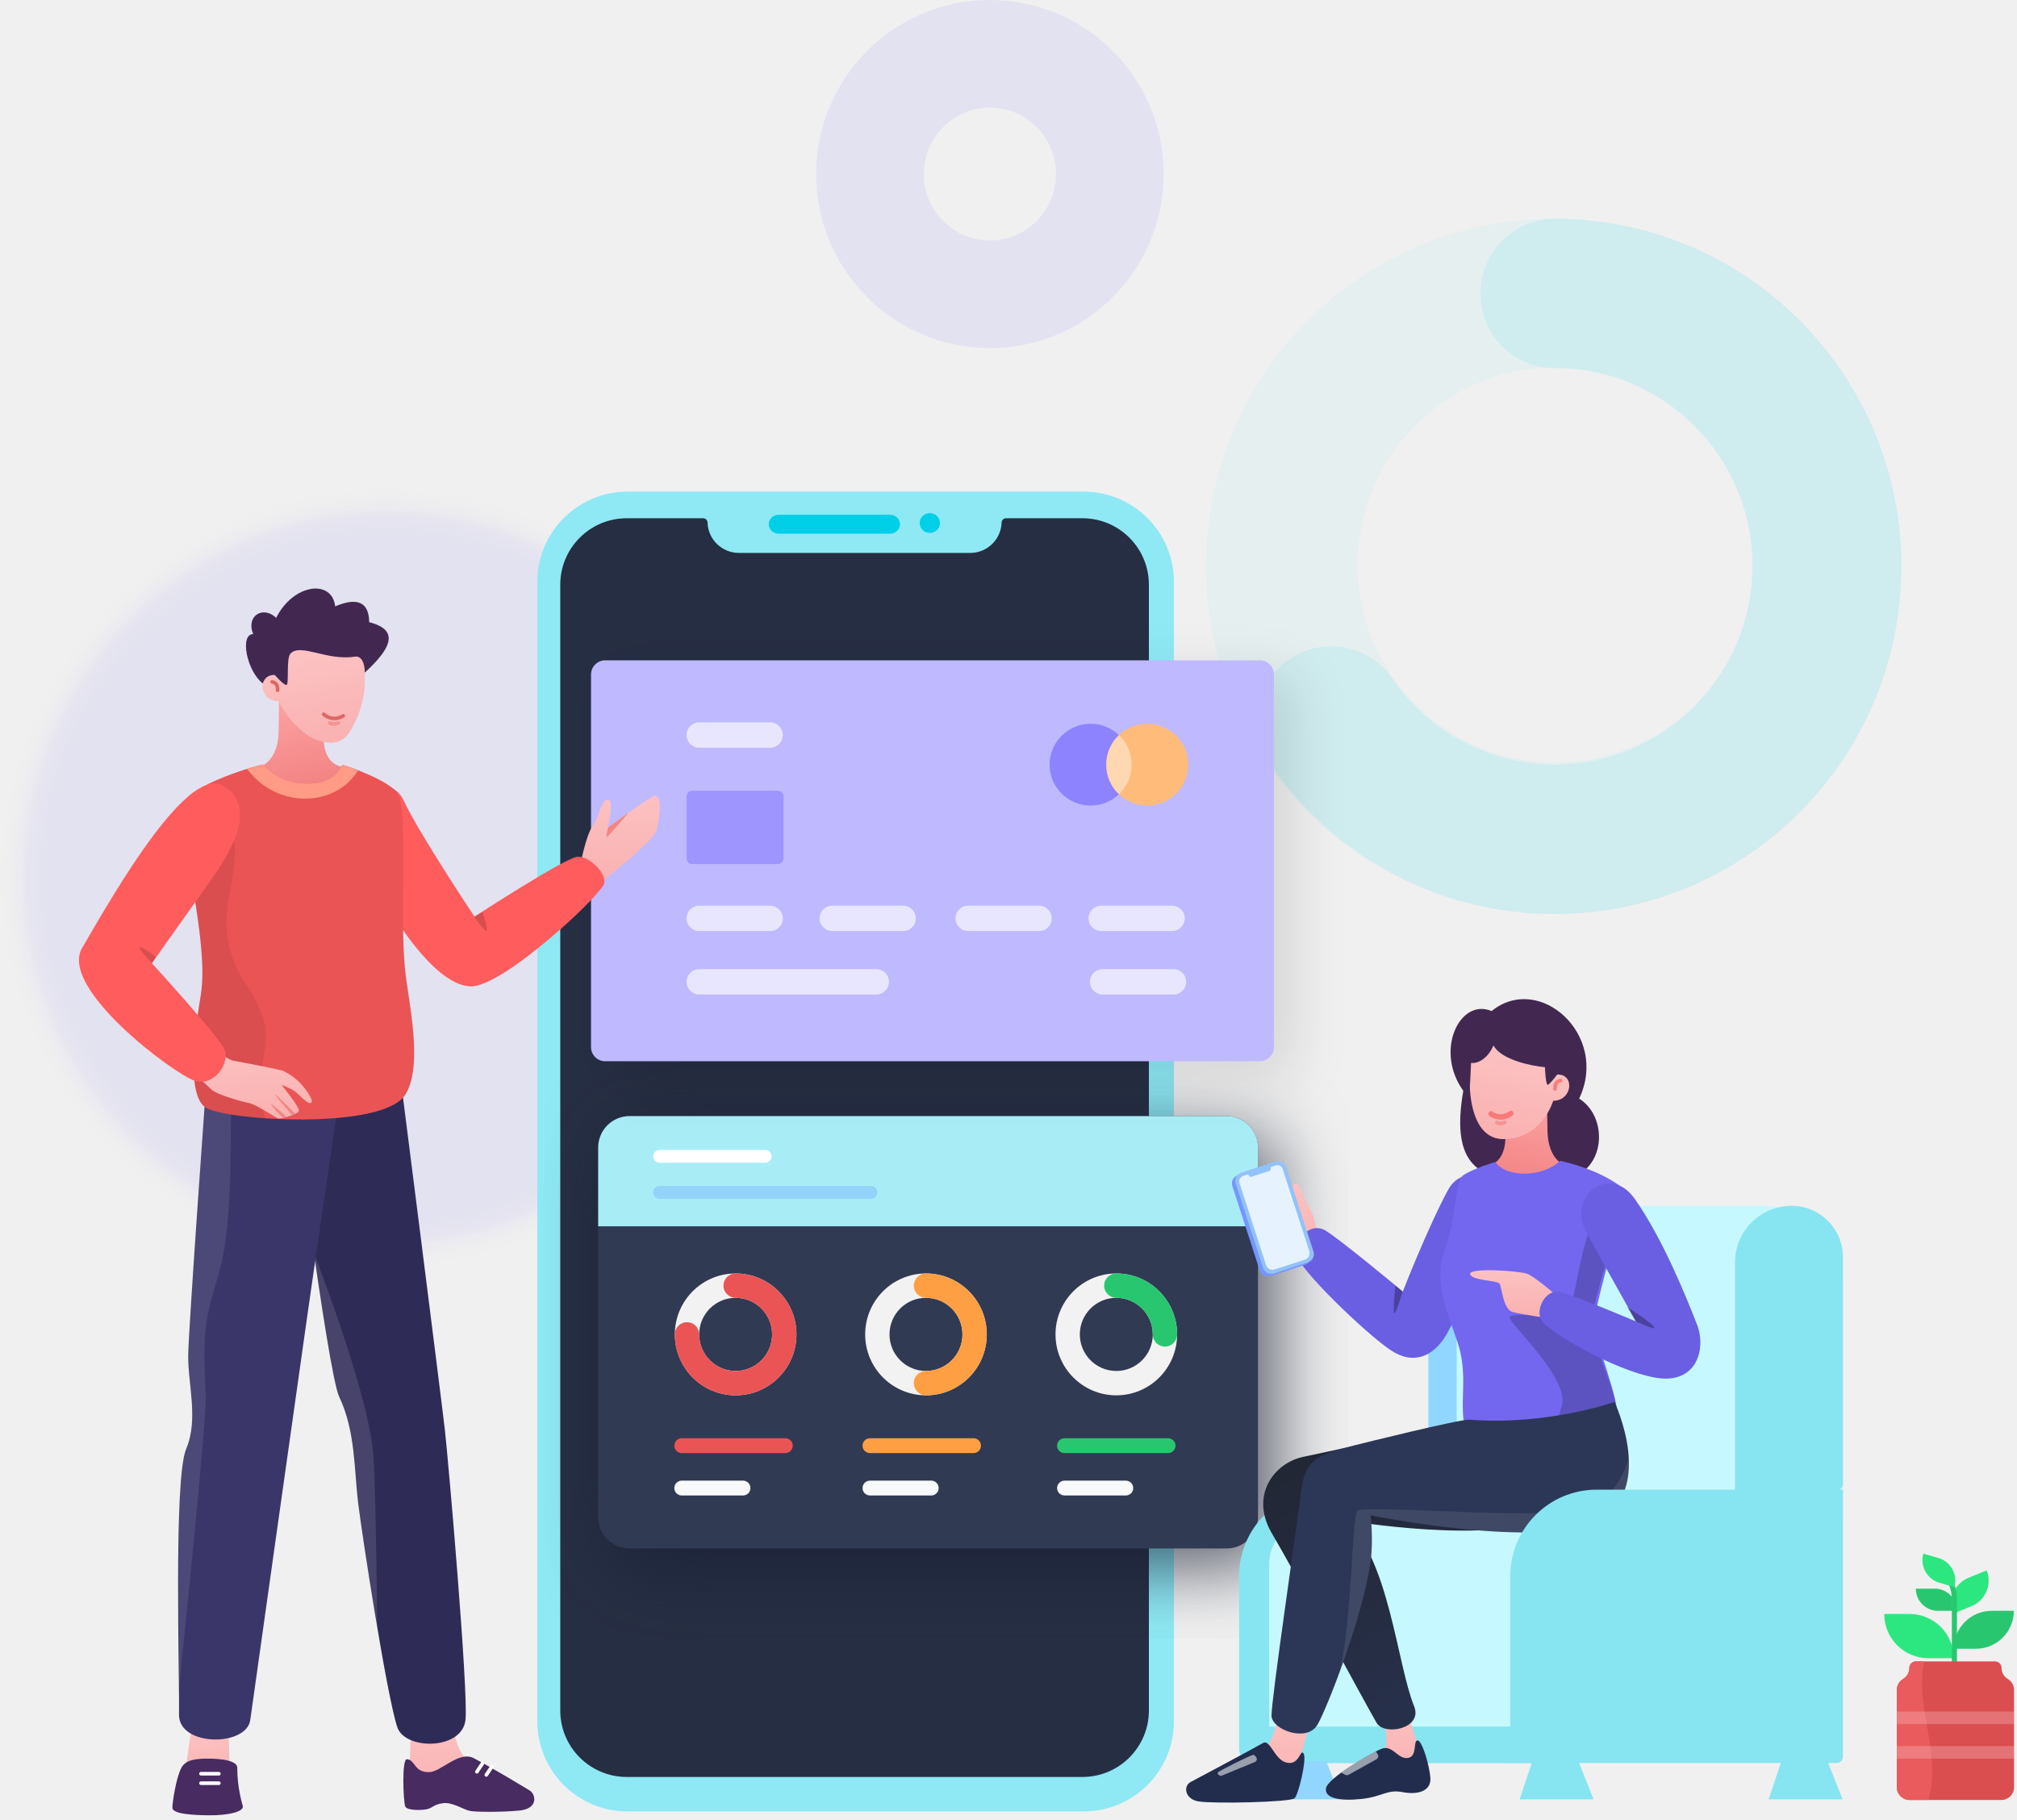
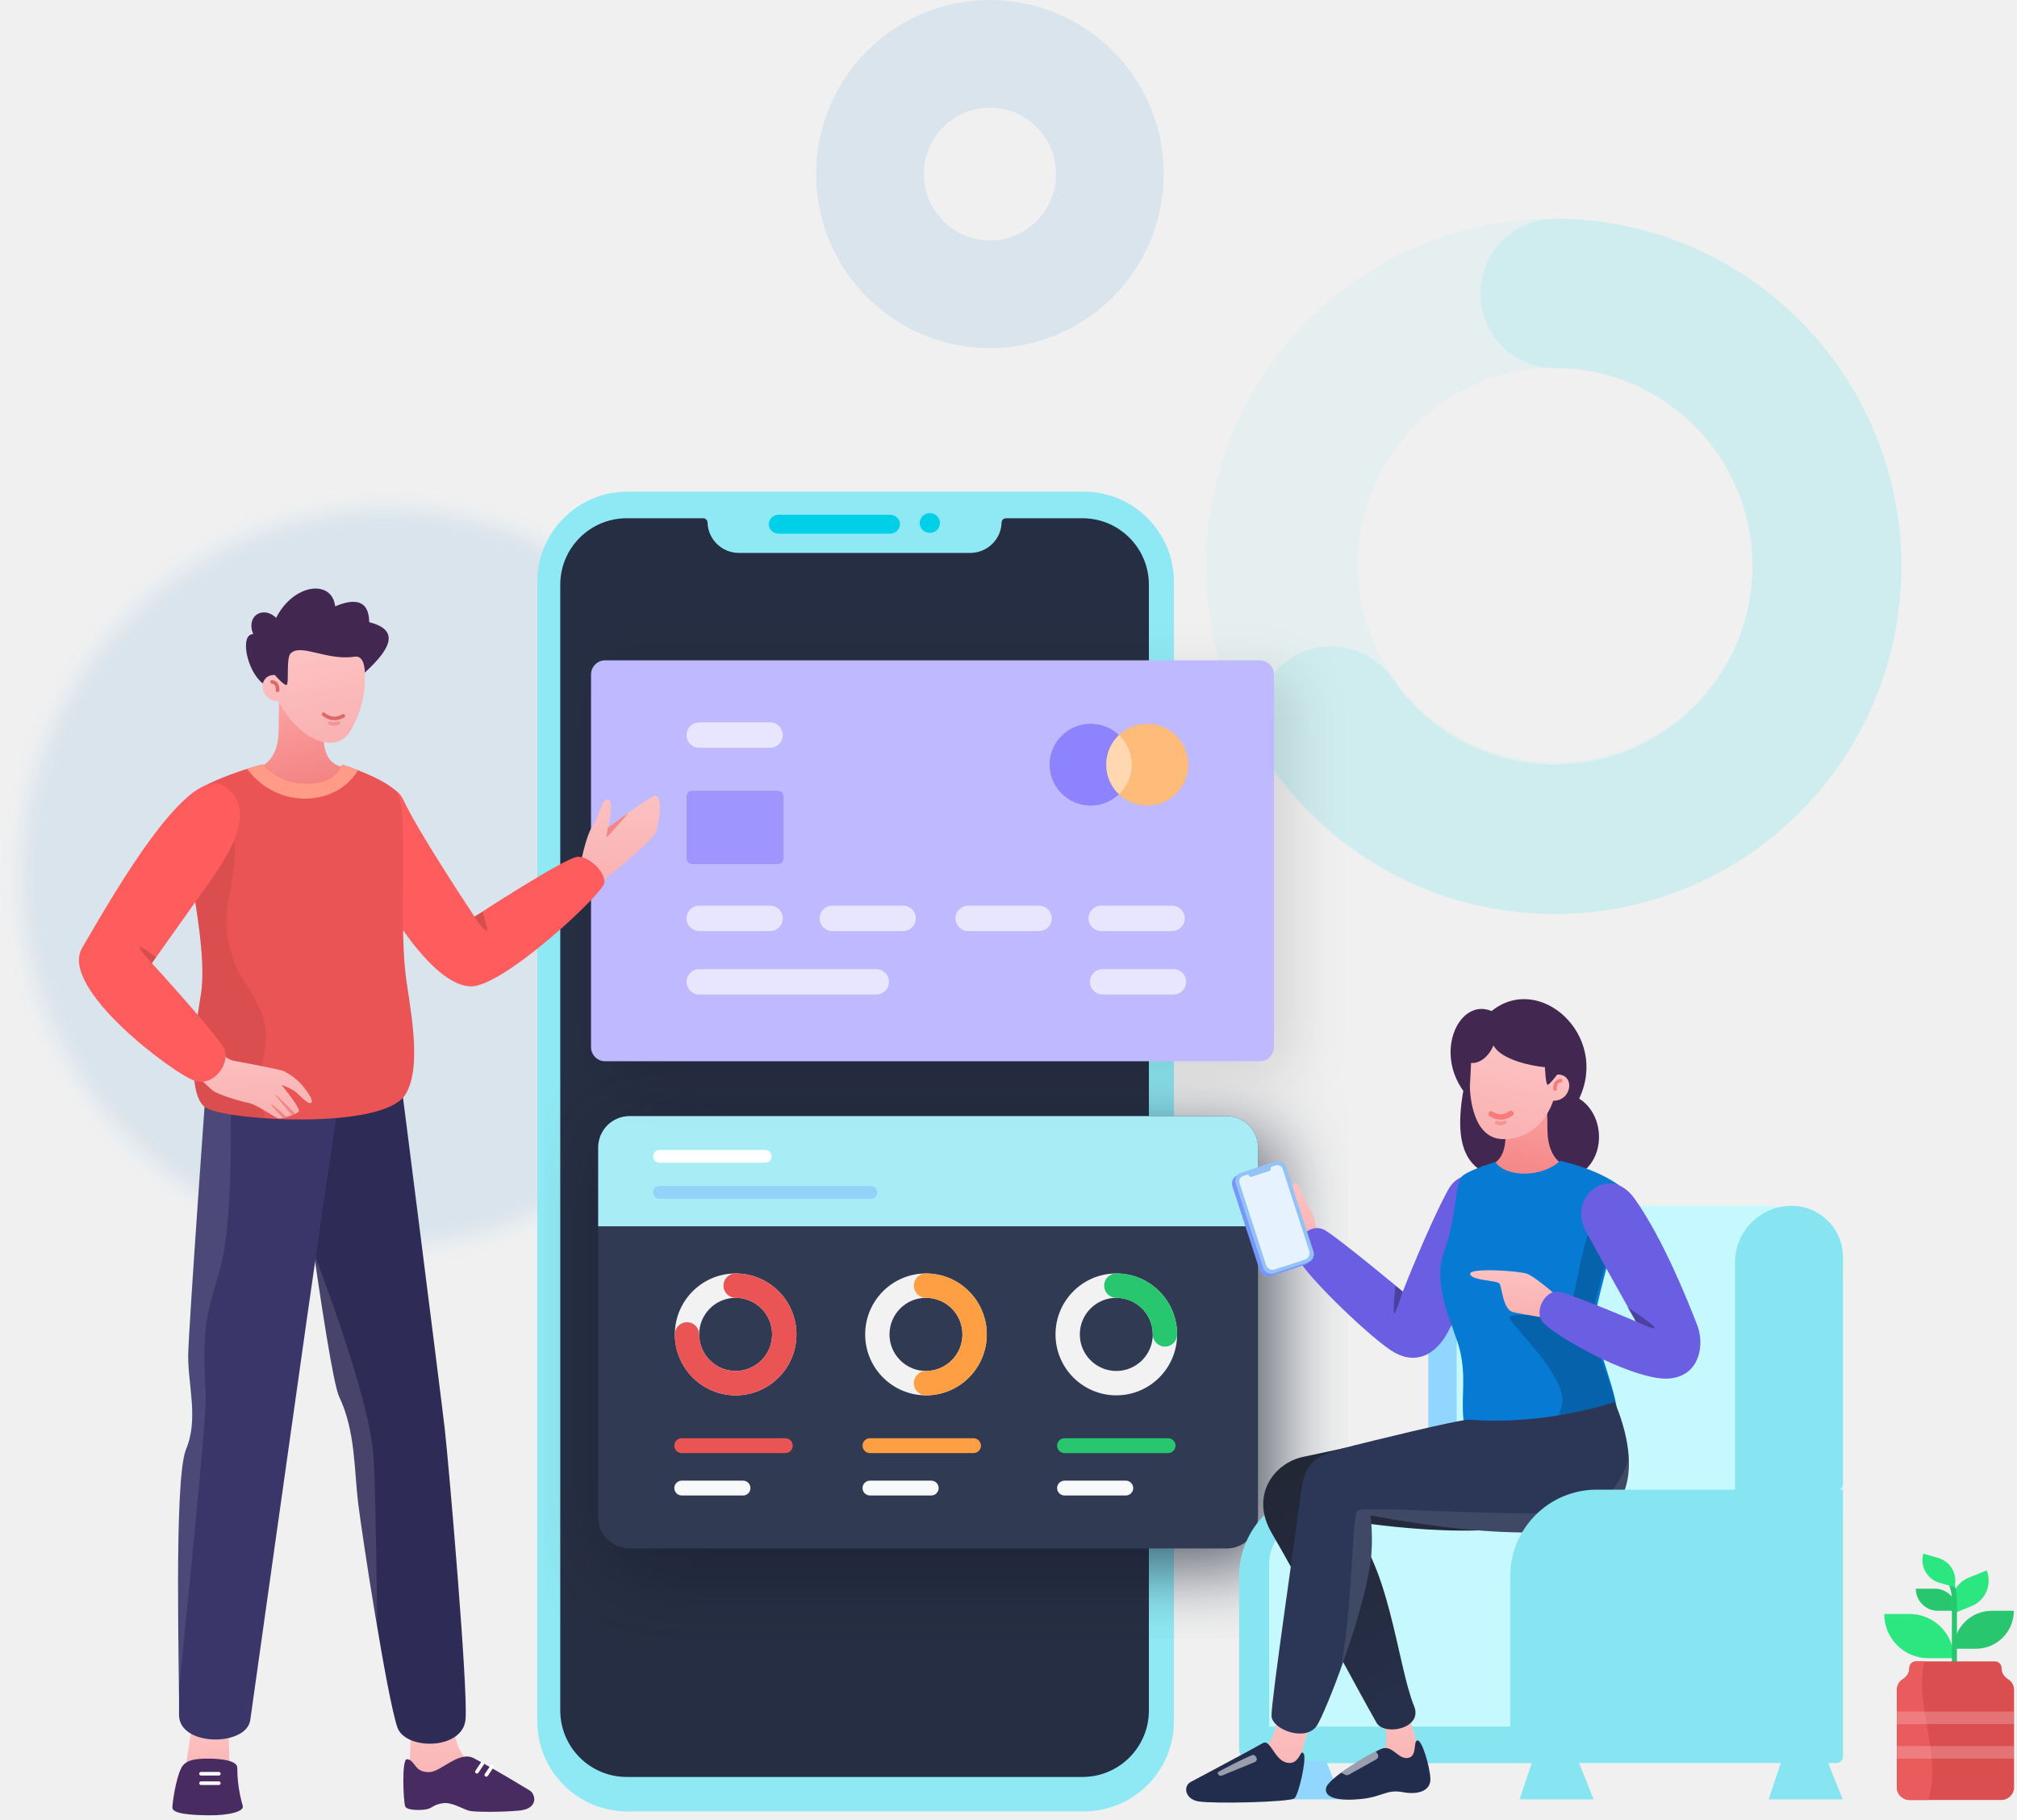
<svg xmlns="http://www.w3.org/2000/svg" width="562" height="507" viewBox="0 0 562 507" fill="none">
  <g id="Illustration">
    <g id="Shape">
      <g id="Oval" opacity="0.1" filter="url(#filter0_f)">
-         <ellipse cx="107.745" cy="244.5" rx="101.745" ry="102.5" fill="#7367F0" />
+         <ellipse cx="107.745" cy="244.5" rx="101.745" ry="102.5" fill="#077AD3" />
      </g>
      <path id="Oval_2" opacity="0.05" fill-rule="evenodd" clip-rule="evenodd" d="M336.032 157.826C336.032 104.326 379.404 60.956 432.906 60.956C486.408 60.956 529.78 104.326 529.78 157.826C529.78 211.326 486.408 254.696 432.906 254.696C379.404 254.696 336.032 211.326 336.032 157.826ZM488.389 157.386C488.389 126.988 463.745 102.346 433.347 102.346C402.948 102.346 378.304 126.988 378.304 157.386C378.304 187.784 402.948 212.426 433.347 212.426C463.745 212.426 488.389 187.784 488.389 157.386Z" fill="#00CFE8" />
-       <ellipse id="Oval_3" opacity="0.1" cx="275.822" cy="48.5" rx="33.416" ry="33.5" stroke="#7367F0" stroke-width="30" />
+       <ellipse id="Oval_3" opacity="0.1" cx="275.822" cy="48.5" rx="33.416" ry="33.5" stroke="#077AD3" stroke-width="30" />
      <path id="Path" opacity="0.1" d="M433.272 60.956C486.572 60.956 529.78 104.326 529.78 157.826C529.78 211.326 486.572 254.696 433.272 254.696C401.162 254.696 371.688 238.816 353.798 212.796C347.287 203.326 349.657 190.352 359.091 183.817C368.431 177.348 381.193 179.615 387.764 188.849L387.961 189.131C398.182 203.997 414.951 213.032 433.272 213.032C463.647 213.032 488.271 188.315 488.271 157.826C488.271 127.642 464.137 103.116 434.181 102.628L433.272 102.621C421.809 102.621 412.517 93.294 412.517 81.789C412.517 70.283 421.809 60.956 433.272 60.956Z" fill="#00CFE8" />
    </g>
    <g id="Mobile Banking App">
      <g id="Phone3">
        <path id="Rectangle" fill-rule="evenodd" clip-rule="evenodd" d="M149.71 162.137C149.71 148.254 160.964 137 174.847 137H301.957C315.84 137 327.094 148.254 327.094 162.137V479.625C327.094 493.508 315.84 504.762 301.957 504.762H174.847C160.964 504.762 149.71 493.508 149.71 479.625V162.137Z" fill="#8EE9F4" />
        <g id="Group 48">
          <path id="Rectangle_2" fill-rule="evenodd" clip-rule="evenodd" d="M156.107 162.933C156.107 152.703 164.4 144.411 174.629 144.411H195.926C196.585 144.411 197.124 144.935 197.144 145.594V145.594C197.28 150.315 201.147 154.072 205.87 154.072H270.352C275.075 154.072 278.942 150.315 279.079 145.594V145.594C279.098 144.935 279.637 144.411 280.297 144.411H301.593C311.822 144.411 320.115 152.703 320.115 162.933V476.634C320.115 486.863 311.822 495.156 301.593 495.156H174.629C164.4 495.156 156.107 486.863 156.107 476.634V162.933Z" fill="#262E43" />
          <mask id="mask0" mask-type="alpha" maskUnits="userSpaceOnUse" x="156" y="144" width="165" height="352">
            <path id="Rectangle_3" fill-rule="evenodd" clip-rule="evenodd" d="M156.107 162.933C156.107 152.703 164.4 144.411 174.629 144.411H195.926C196.585 144.411 197.124 144.935 197.144 145.594V145.594C197.28 150.315 201.147 154.072 205.87 154.072H270.352C275.075 154.072 278.942 150.315 279.079 145.594V145.594C279.098 144.935 279.637 144.411 280.297 144.411H301.593C311.822 144.411 320.115 152.703 320.115 162.933V476.634C320.115 486.863 311.822 495.156 301.593 495.156H174.629C164.4 495.156 156.107 486.863 156.107 476.634V162.933Z" fill="white" />
          </mask>
          <g mask="url(#mask0)">
            <ellipse id="Oval_4" cx="218.287" cy="357.888" rx="14.067" ry="14.053" fill="#E97EFF" fill-opacity="0.549" />
            <path id="Rectangle_4" fill-rule="evenodd" clip-rule="evenodd" d="M176.086 209.239C176.086 206.692 178.15 204.628 180.697 204.628H296.76C299.307 204.628 301.371 206.692 301.371 209.239V209.239C301.371 211.785 299.307 213.85 296.76 213.85H180.697C178.15 213.85 176.086 211.785 176.086 209.239V209.239Z" fill="#E97EFF" fill-opacity="0.549" />
          </g>
        </g>
        <path id="Path_2" d="M248.017 143.438C249.534 143.438 250.764 144.618 250.764 146.073C250.764 147.496 249.588 148.656 248.118 148.706L248.017 148.708H216.95C215.432 148.708 214.202 147.529 214.202 146.073C214.202 144.65 215.378 143.491 216.849 143.44L216.95 143.438H248.017Z" fill="#00CFE8" />
        <path id="Path_3" d="M259.151 142.999C260.669 142.999 261.899 144.228 261.899 145.744C261.899 147.226 260.723 148.434 259.252 148.487L259.151 148.489H259.007C257.49 148.489 256.26 147.26 256.26 145.744C256.26 144.262 257.436 143.054 258.907 143.001L259.007 142.999H259.151Z" fill="#00CFE8" />
      </g>
      <g id="BoardPieChart">
        <g id="Rectangle_5" filter="url(#filter1_d)">
          <path fill-rule="evenodd" clip-rule="evenodd" d="M166.672 319.757C166.672 314.921 170.592 311 175.429 311H341.763C346.6 311 350.52 314.921 350.52 319.757V422.729C350.52 427.565 346.6 431.486 341.763 431.486H175.429C170.592 431.486 166.672 427.565 166.672 422.729V319.757Z" fill="#313A53" />
        </g>
        <mask id="mask1" mask-type="alpha" maskUnits="userSpaceOnUse" x="166" y="311" width="185" height="121">
          <path id="Rectangle_6" fill-rule="evenodd" clip-rule="evenodd" d="M166.672 319.757C166.672 314.921 170.592 311 175.429 311H341.763C346.6 311 350.52 314.921 350.52 319.757V422.729C350.52 427.565 346.6 431.486 341.763 431.486H175.429C170.592 431.486 166.672 427.565 166.672 422.729V319.757Z" fill="white" />
        </mask>
        <g mask="url(#mask1)">
          <path id="Rectangle_7" fill-rule="evenodd" clip-rule="evenodd" d="M162.547 306.275H355.234V341.712H162.547L162.547 306.275Z" fill="#A8EDF6" />
          <path id="Rectangle_8" opacity="0.366" fill-rule="evenodd" clip-rule="evenodd" d="M181.992 332.262C181.992 331.284 182.785 330.49 183.764 330.49H242.682C243.66 330.49 244.453 331.284 244.453 332.262V332.262C244.453 333.241 243.66 334.034 242.682 334.034H183.764C182.785 334.034 181.992 333.241 181.992 332.262V332.262Z" fill="#6FA3FF" />
          <rect id="Rectangle_9" x="181.992" y="320.45" width="32.998" height="3.544" rx="1.772" fill="white" />
          <rect id="Rectangle_10" x="187.885" y="400.774" width="32.998" height="4.134" rx="2.067" fill="#EA5455" />
          <path id="Rectangle_11" fill-rule="evenodd" clip-rule="evenodd" d="M187.885 414.653C187.885 413.512 188.81 412.586 189.952 412.586H207.031C208.173 412.586 209.098 413.512 209.098 414.653V414.653C209.098 415.795 208.173 416.72 207.031 416.72H189.952C188.81 416.72 187.885 415.795 187.885 414.653V414.653Z" fill="#F8F9FA" />
          <rect id="Rectangle_12" x="240.329" y="400.774" width="32.998" height="4.134" rx="2.067" fill="#FF9F43" />
          <path id="Rectangle_13" fill-rule="evenodd" clip-rule="evenodd" d="M240.329 414.653C240.329 413.512 241.255 412.586 242.396 412.586H259.475C260.617 412.586 261.542 413.512 261.542 414.653V414.653C261.542 415.795 260.617 416.72 259.475 416.72H242.396C241.255 416.72 240.329 415.795 240.329 414.653V414.653Z" fill="#F8F9FA" />
          <rect id="Rectangle_14" x="294.541" y="400.774" width="32.998" height="4.134" rx="2.067" fill="#28C76F" />
          <path id="Rectangle_15" fill-rule="evenodd" clip-rule="evenodd" d="M294.541 414.653C294.541 413.512 295.467 412.586 296.608 412.586H313.687C314.829 412.586 315.754 413.512 315.754 414.653V414.653C315.754 415.795 314.829 416.72 313.687 416.72H296.608C295.467 416.72 294.541 415.795 294.541 414.653V414.653Z" fill="#F8F9FA" />
          <g id="Group 3">
            <path id="Oval_5" fill-rule="evenodd" clip-rule="evenodd" d="M311.04 388.814C320.396 388.814 327.981 381.211 327.981 371.834C327.981 362.456 320.396 354.853 311.04 354.853C301.683 354.853 294.099 362.456 294.099 371.834C294.099 381.211 301.683 388.814 311.04 388.814ZM311.04 382.022C305.426 382.022 300.875 377.46 300.875 371.834C300.875 366.207 305.426 361.645 311.04 361.645C316.654 361.645 321.204 366.207 321.204 371.834C321.204 377.46 316.654 382.022 311.04 382.022Z" fill="#F2F2F2" />
            <path id="Path_4" fill-rule="evenodd" clip-rule="evenodd" d="M327.981 371.834C327.981 362.456 320.396 354.853 311.04 354.853C309.168 354.853 307.651 356.374 307.651 358.249C307.651 360.125 309.168 361.645 311.04 361.645C316.59 361.645 321.101 366.104 321.203 371.642L321.204 371.834C321.204 373.709 322.721 375.23 324.593 375.23C326.464 375.23 327.981 373.709 327.981 371.834Z" fill="#28C76F" />
          </g>
          <g id="Group 4">
            <path id="Oval_6" fill-rule="evenodd" clip-rule="evenodd" d="M258.007 388.814C267.363 388.814 274.948 381.211 274.948 371.834C274.948 362.456 267.363 354.853 258.007 354.853C248.65 354.853 241.065 362.456 241.065 371.834C241.065 381.211 248.65 388.814 258.007 388.814ZM258.007 382.022C252.393 382.022 247.842 377.46 247.842 371.834C247.842 366.207 252.393 361.645 258.007 361.645C263.62 361.645 268.171 366.207 268.171 371.834C268.171 377.46 263.62 382.022 258.007 382.022Z" fill="#F2F2F2" />
            <path id="Path_5" d="M258.006 388.814C267.363 388.814 274.948 381.211 274.948 371.834C274.948 362.456 267.363 354.853 258.006 354.853C256.135 354.853 254.618 356.374 254.618 358.249C254.618 360.125 256.135 361.645 258.006 361.645C263.62 361.645 268.171 366.207 268.171 371.834C268.171 377.396 263.723 381.918 258.197 382.02L258.006 382.022C256.135 382.022 254.618 383.542 254.618 385.418C254.618 387.293 256.135 388.814 258.006 388.814Z" fill="#FF9F43" />
          </g>
          <g id="Group 6">
            <path id="Oval_7" fill-rule="evenodd" clip-rule="evenodd" d="M204.973 388.814C214.33 388.814 221.915 381.211 221.915 371.834C221.915 362.456 214.33 354.853 204.973 354.853C195.617 354.853 188.032 362.456 188.032 371.834C188.032 381.211 195.617 388.814 204.973 388.814ZM204.973 382.022C199.36 382.022 194.809 377.46 194.809 371.834C194.809 366.207 199.36 361.645 204.973 361.645C210.587 361.645 215.138 366.207 215.138 371.834C215.138 377.46 210.587 382.022 204.973 382.022Z" fill="#F2F2F2" />
            <path id="Path_6" fill-rule="evenodd" clip-rule="evenodd" d="M188.032 371.834C188.032 381.211 195.617 388.814 204.973 388.814C214.33 388.814 221.915 381.211 221.915 371.834C221.915 362.456 214.33 354.853 204.973 354.853C203.102 354.853 201.585 356.374 201.585 358.249C201.585 360.125 203.102 361.645 204.973 361.645C210.587 361.645 215.138 366.207 215.138 371.834C215.138 377.46 210.587 382.022 204.973 382.022C199.36 382.022 194.809 377.46 194.809 371.834C194.809 369.958 193.292 368.437 191.42 368.437C189.549 368.437 188.032 369.958 188.032 371.834Z" fill="#EA5455" />
          </g>
        </g>
      </g>
      <g id="VisaCard2">
        <g id="Rectangle_16" filter="url(#filter2_d)">
          <path fill-rule="evenodd" clip-rule="evenodd" d="M168.62 184H351.014C353.192 184 354.958 185.771 354.958 187.955V291.769C354.958 293.953 353.192 295.723 351.014 295.723H168.62C166.442 295.723 164.677 293.953 164.677 291.769V187.955C164.677 185.771 166.442 184 168.62 184Z" fill="#BFB9FF" />
        </g>
        <g id="Group 46">
          <g id="Group 45">
            <g id="Group 43">
              <ellipse id="Oval_8" cx="303.887" cy="213.077" rx="11.437" ry="11.395" fill="#8E83FF" />
              <ellipse id="Oval Copy 10" cx="319.661" cy="213.077" rx="11.437" ry="11.395" fill="#FFBB7A" />
              <path id="Path_7" fill-rule="evenodd" clip-rule="evenodd" d="M311.67 204.925L311.775 204.827C313.961 206.902 315.323 209.831 315.323 213.077C315.323 216.323 313.961 219.252 311.775 221.327C309.587 219.253 308.225 216.323 308.225 213.077C308.225 209.882 309.544 206.994 311.67 204.925L311.775 204.827L311.67 204.925Z" fill="white" fill-opacity="0.416" />
            </g>
            <path id="Rectangle_17" fill-rule="evenodd" clip-rule="evenodd" d="M192.873 220.346H216.732C217.604 220.346 218.31 221.05 218.31 221.918V239.207C218.31 240.075 217.604 240.779 216.732 240.779H192.873C192.002 240.779 191.296 240.075 191.296 239.207V221.918C191.296 221.05 192.002 220.346 192.873 220.346Z" fill="#9F95FF" />
          </g>
          <g id="Group 44">
            <path id="Rectangle_18" fill-rule="evenodd" clip-rule="evenodd" d="M194.845 252.37H214.563C216.524 252.37 218.113 253.953 218.113 255.906C218.113 257.859 216.524 259.443 214.563 259.443H194.845C192.885 259.443 191.296 257.859 191.296 255.906C191.296 253.953 192.885 252.37 194.845 252.37Z" fill="white" fill-opacity="0.647" />
            <path id="Rectangle_19" fill-rule="evenodd" clip-rule="evenodd" d="M194.845 270.052H244.141C246.101 270.052 247.69 271.635 247.69 273.588C247.69 275.541 246.101 277.125 244.141 277.125H194.845C192.885 277.125 191.296 275.541 191.296 273.588C191.296 271.635 192.885 270.052 194.845 270.052Z" fill="white" fill-opacity="0.647" />
            <path id="Rectangle_20" fill-rule="evenodd" clip-rule="evenodd" d="M307.239 270.052H326.957C328.917 270.052 330.506 271.635 330.506 273.588C330.506 275.541 328.917 277.125 326.957 277.125H307.239C305.279 277.125 303.689 275.541 303.689 273.588C303.689 271.635 305.279 270.052 307.239 270.052Z" fill="white" fill-opacity="0.647" />
            <path id="Rectangle_21" fill-rule="evenodd" clip-rule="evenodd" d="M194.845 201.289H214.563C216.524 201.289 218.113 202.872 218.113 204.825C218.113 206.778 216.524 208.362 214.563 208.362H194.845C192.885 208.362 191.296 206.778 191.296 204.825C191.296 202.872 192.885 201.289 194.845 201.289Z" fill="white" fill-opacity="0.647" />
            <path id="Rectangle Copy 38" fill-rule="evenodd" clip-rule="evenodd" d="M231.915 252.37H251.634C253.594 252.37 255.183 253.953 255.183 255.906C255.183 257.859 253.594 259.443 251.634 259.443H231.915C229.955 259.443 228.366 257.859 228.366 255.906C228.366 253.953 229.955 252.37 231.915 252.37Z" fill="white" fill-opacity="0.647" />
            <path id="Rectangle Copy 39" fill-rule="evenodd" clip-rule="evenodd" d="M269.775 252.37H289.493C291.453 252.37 293.042 253.953 293.042 255.906C293.042 257.859 291.453 259.443 289.493 259.443H269.775C267.815 259.443 266.226 257.859 266.226 255.906C266.226 253.953 267.815 252.37 269.775 252.37Z" fill="white" fill-opacity="0.647" />
            <path id="Rectangle Copy 40" fill-rule="evenodd" clip-rule="evenodd" d="M306.845 252.37H326.563C328.524 252.37 330.113 253.953 330.113 255.906C330.113 257.859 328.524 259.443 326.563 259.443H306.845C304.885 259.443 303.296 257.859 303.296 255.906C303.296 253.953 304.885 252.37 306.845 252.37Z" fill="white" fill-opacity="0.647" />
          </g>
        </g>
      </g>
      <g id="Men1.1">
        <g id="LLeg">
          <path id="Path_8" fill-rule="evenodd" clip-rule="evenodd" d="M126.372 479.69C126.372 479.69 126.236 488.374 131.569 491.458C136.901 494.543 145.162 500.274 145.162 500.274L113.735 501.339L114.631 479.612L126.372 479.69Z" fill="url(#paint0_linear)" />
          <path id="Path_9" fill-rule="evenodd" clip-rule="evenodd" d="M113.405 490.205C115.835 490.456 115.304 493.971 119.713 493.8C122.926 493.675 127.937 487.749 132.059 489.944C138.35 493.294 145.727 497.812 147.536 498.887C149.345 499.963 150.06 504.021 144.715 504.519C139.603 504.995 132.704 504.942 130.976 504.627C129.247 504.312 126.041 502.107 123.461 502.459C120.882 502.812 120.588 503.702 119.147 504.095C117.705 504.489 113.354 504.575 112.903 503.36C112.385 501.966 111.866 490.047 113.405 490.205Z" fill="#482B61" />
          <path id="Path_10" fill-rule="evenodd" clip-rule="evenodd" d="M110.969 295.474C110.969 295.474 122.957 389.573 123.959 398.472C124.961 407.371 130.465 470.679 129.712 479.123C128.944 487.723 112.857 487.769 110.699 481.281C107.745 472.4 100.916 428.014 99.787 418.746C98.658 409.477 99.054 398.716 94.516 389.225C91.266 382.43 80.513 297.886 80.513 297.886L110.969 295.474Z" fill="#2F2B57" />
          <path id="Path_11" opacity="0.591" fill-rule="evenodd" clip-rule="evenodd" d="M103.922 404.214L103.965 404.637C104.422 409.552 104.806 425.834 105.116 453.481L104.426 449.352C102.262 436.258 100.34 423.287 99.787 418.746C98.681 409.67 99.038 399.163 94.793 389.82L94.515 389.225C93.085 386.234 90.201 368.185 87.421 348.911L88.294 351.248C97.578 376.216 102.787 393.871 103.922 404.214Z" fill="white" fill-opacity="0.192" />
          <path id="Path 10" d="M134.382 491.454L132.879 493.704" stroke="white" stroke-linecap="round" />
          <path id="Path 10_2" d="M137.007 492.334L135.504 494.584" stroke="white" stroke-linecap="round" />
        </g>
        <g id="RLeg">
          <path id="Path_12" fill-rule="evenodd" clip-rule="evenodd" d="M53.349 481.682L50.536 500.672L64.13 500.604L63.685 481.329L53.349 481.682Z" fill="url(#paint1_linear)" />
          <path id="Path_13" fill-rule="evenodd" clip-rule="evenodd" d="M48.032 503.745C47.986 502.637 49.018 495.451 50.536 492.605C51.638 490.542 54.08 490.058 57.654 490.044C62.264 490.026 66.117 490.723 66.112 492.605C66.096 498.366 67.556 502.796 67.654 503.302C67.943 504.787 63.819 505.896 58.188 505.839C53.578 505.794 48.102 505.473 48.032 503.745Z" fill="#482B61" />
          <path id="Path_14" fill-rule="evenodd" clip-rule="evenodd" d="M95.56 298.563C95.56 298.563 89.327 340.561 85.554 367.134C81.847 393.245 70.868 471.132 69.733 479.285C68.691 486.77 49.68 486.77 49.88 477.705C50.08 468.64 48.32 412.152 51.86 403.789C55.4 395.425 52.318 385.692 52.447 377.567C52.576 369.442 57.667 299.106 57.667 299.106L95.56 298.563Z" fill="#3A3669" />
          <path id="Path_15" opacity="0.462" fill-rule="evenodd" clip-rule="evenodd" d="M61.462 353.024L61.164 354.105C57.556 367.072 56.31 368.241 57.333 388.923L57.343 389.344C57.379 394.547 54.904 421.474 49.919 470.126L49.897 467.101C49.722 447.254 48.991 411.369 51.77 404.014L51.86 403.789C55.4 395.425 52.318 385.692 52.446 377.567C52.576 369.442 57.667 299.106 57.667 299.106L64.17 299.012L64.236 302.234C64.704 327.396 63.779 344.326 61.462 353.024V353.024Z" fill="white" fill-opacity="0.192" />
          <path id="Path 9" d="M56.007 494.256H60.983" stroke="white" stroke-linecap="round" />
          <path id="Path 9_2" d="M56.007 496.894H60.983" stroke="white" stroke-linecap="round" />
        </g>
        <g id="Head">
          <path id="Path_16" fill-rule="evenodd" clip-rule="evenodd" d="M72.242 213.711C72.242 213.711 77.449 212.483 77.63 203.907C77.811 195.331 77.684 192.404 77.684 192.404L90.029 192.196C90.029 192.196 90.154 201.754 90.155 205.21C90.16 214.495 96.597 213.711 96.597 213.711C96.597 213.711 95.259 221.24 84.866 221.827C76.751 222.287 72.242 213.711 72.242 213.711Z" fill="url(#paint2_linear)" />
          <g id="Head1">
            <path id="Path_17" fill-rule="evenodd" clip-rule="evenodd" d="M76.552 188.069C71.435 187.87 72.269 195.399 77.585 195.389C77.585 195.389 83.297 206.933 92.265 206.963C96.585 206.977 97.996 203.11 99.291 200.395C100.586 197.68 101.536 193.619 101.615 191.132C101.7 188.481 101.711 179.77 101.711 179.77L76.352 179.759L76.552 188.069Z" fill="url(#paint3_linear)" />
            <path id="Path_18" d="M91.906 201.462C92.673 201.885 93.585 201.781 94.292 201.462" stroke="#F49494" stroke-linecap="round" />
            <path id="Path 8" d="M77.349 192.367C77.401 191.159 77.035 190.2 75.81 190.008" stroke="#DE6767" stroke-linecap="round" />
            <path id="Path_19" fill-rule="evenodd" clip-rule="evenodd" d="M76.551 188.069C76.551 188.069 78.904 190.799 79.774 190.874C80.645 190.949 79.653 183.487 80.934 182.128C83.75 179.14 91.107 184.216 98.844 182.976C101.71 182.517 101.659 187.415 101.659 187.415C108.892 180.786 111.514 175.557 102.871 173.373C102.802 167.763 99.591 166.355 93.382 168.957C92.552 161.378 81.824 162.522 76.941 172.164C73.407 168.707 68.439 171.498 70.547 176.699C66.741 176.699 68.724 186.925 73.21 190.439C73.745 188.904 74.723 188.069 76.551 188.069Z" fill="#422851" />
            <path id="Path_20" d="M90.171 199.031C90.171 199.031 92.607 201.335 95.666 199.459" stroke="#DE6767" stroke-linecap="round" />
          </g>
        </g>
        <g id="LArm">
          <g id="Group 3_2">
            <path id="Path_21" fill-rule="evenodd" clip-rule="evenodd" d="M161.671 241.247C161.671 241.247 163.135 233.107 165.072 230.255C167.01 227.403 167.574 222.61 169.402 222.786C171.23 222.963 169.399 230.614 169.399 230.614C169.399 230.614 177.923 224.219 181.79 222.015C185.319 220.006 183.383 230.404 182.831 231.729C181.518 234.885 166.322 246.793 166.322 246.793C166.322 246.793 162.003 241.971 161.671 241.247Z" fill="url(#paint4_linear)" />
            <path id="Path_22" fill-rule="evenodd" clip-rule="evenodd" d="M169.4 230.614C169.4 230.614 168.77 233.231 169.084 233.231C169.399 233.231 175.184 226.405 175.184 226.405L169.4 230.614Z" fill="#F28585" />
          </g>
          <path id="Path_23" fill-rule="evenodd" clip-rule="evenodd" d="M112.464 223.029C116.632 232.068 132.22 255.423 132.22 255.423C132.22 255.423 157.765 238.768 161.016 238.734C164.266 238.699 168.68 243.012 168.402 245.989C168.125 248.966 140.156 275.074 131.186 274.854C117.238 274.512 99.747 238.241 97.951 233.393C93.141 220.407 108.398 214.213 112.464 223.029Z" fill="#FF5C5D" />
          <path id="Path 5" fill-rule="evenodd" clip-rule="evenodd" d="M132.128 255.406C132.128 255.406 135.078 259.727 135.606 259.444C136.135 259.16 134.447 254.161 134.447 254.161L132.128 255.406Z" fill="black" fill-opacity="0.16" />
        </g>
        <g id="Body">
          <path id="Path_24" fill-rule="evenodd" clip-rule="evenodd" d="M50.768 224.475C49.459 230.751 58.422 262.381 55.956 277.178C54.006 288.882 52.144 304.996 57.199 308.573C62.345 312.216 106.644 315.108 112.959 304.996C117.968 296.973 113.867 279.182 112.959 271.066C111.147 254.875 113.883 226.894 110.809 221.171C108.902 217.621 95.902 213.043 95.413 213.185C94.925 213.327 93.777 218.357 85.557 218.357C77.337 218.357 73.707 213.185 73.265 213.043C72.823 212.901 51.952 218.798 50.768 224.475Z" fill="#EA5455" />
          <path id="Path_25" fill-rule="evenodd" clip-rule="evenodd" d="M73.244 213.041L73.265 213.043C73.707 213.185 77.337 218.357 85.557 218.357C93.777 218.357 94.925 213.327 95.413 213.185C95.59 213.134 97.396 213.697 99.722 214.606L99.712 214.713C93.836 224.579 77.677 225.795 69.04 214.507L68.845 214.246L69.808 213.947C71.573 213.411 72.835 213.088 73.178 213.045L73.244 213.041Z" fill="#FF9B86" />
          <path id="Path_26" fill-rule="evenodd" clip-rule="evenodd" d="M50.796 228.834L51.52 228.935C59.204 230.034 63.71 231.773 65.039 234.152C65.911 235.712 65.506 240.991 63.823 249.988L63.644 250.932C62.083 259.088 63.868 267.524 68.58 274.33L68.845 274.707C70.439 276.936 71.908 279.872 73.252 283.514C76.372 291.962 69.737 299.081 73.939 311.649L73.081 311.586C65.27 310.988 58.953 309.815 57.199 308.573C52.144 304.996 54.006 288.882 55.956 277.179C58.054 264.588 51.878 239.811 50.796 228.834Z" fill="black" fill-opacity="0.067" />
        </g>
        <g id="Rarm">
          <g id="Group 2">
            <path id="Path_27" fill-rule="evenodd" clip-rule="evenodd" d="M59.774 291.701C59.774 291.701 62.723 295.18 65.24 295.613C67.757 296.046 78.291 298.106 78.934 298.411C79.542 298.7 81.62 299.794 83.397 301.549C84.937 303.07 87.6 306.677 86.707 307.297C85.752 307.961 83.175 304.708 81.882 303.904C80.526 303.061 78.442 302.314 78.442 302.314C78.442 302.314 83.597 308.533 83.269 309.619C83.03 310.412 78.646 311.767 77.709 311.665C76.772 311.563 71.607 307.782 69.285 307.341C67.675 307.037 60.466 305.084 58.946 303.618C57.425 302.151 54.006 299.174 54.006 299.174L59.774 291.701Z" fill="url(#paint5_linear)" />
            <path id="Path_28" fill-rule="evenodd" clip-rule="evenodd" d="M82.275 310.34C82.275 310.34 76.88 304.905 76.655 304.997C76.43 305.09 81.356 310.719 81.356 310.719L82.275 310.34Z" fill="#F28585" />
            <path id="Path_29" fill-rule="evenodd" clip-rule="evenodd" d="M79.871 311.233C79.871 311.233 75.829 307.53 75.565 307.709C75.301 307.887 78.802 311.535 78.802 311.535L79.871 311.233Z" fill="#F28585" />
          </g>
          <path id="Path_30" fill-rule="evenodd" clip-rule="evenodd" d="M62.706 219.232C71.036 225.093 65.471 235.748 58.56 245.521C52.105 254.65 42.321 268.401 42.321 268.401C42.321 268.401 60.718 288.554 62.496 292.282C64.273 296.011 59.734 303.014 54.093 301.101C48.45 299.189 16.343 275.404 22.872 264.164C32.845 246.995 52.868 212.309 62.706 219.232Z" fill="#FF5C5D" />
          <path id="Path 6" fill-rule="evenodd" clip-rule="evenodd" d="M42.321 268.401C42.321 268.401 38.546 264.407 38.898 263.945C39.251 263.482 43.506 266.747 43.506 266.747L42.321 268.401Z" fill="black" fill-opacity="0.16" />
        </g>
      </g>
      <g id="Group 7">
        <path id="Rectangle_22" fill-rule="evenodd" clip-rule="evenodd" d="M345.257 439.204C345.257 425.888 356.052 415.093 369.368 415.093L437.966 415.093V487.26C437.966 489.469 436.175 491.26 433.966 491.26H349.257C347.048 491.26 345.257 489.469 345.257 487.26L345.257 439.204Z" fill="#86E5F0" />
        <path id="Rectangle_23" fill-rule="evenodd" clip-rule="evenodd" d="M353.633 476.224L421.269 476.224V491.26H353.633L353.633 476.224Z" fill="#86E5F0" />
        <path id="Path_31" fill-rule="evenodd" clip-rule="evenodd" d="M439.769 490.715L444.035 501.401H423.41L426.984 490.715H439.769Z" fill="#86E5F0" />
        <path id="Path_32" fill-rule="evenodd" clip-rule="evenodd" d="M369.497 490.715L373.764 501.401H353.139L356.713 490.715H369.497Z" fill="#91D6FF" />
        <path id="Path_33" fill-rule="evenodd" clip-rule="evenodd" d="M509.161 490.715L513.428 501.401H492.803L496.377 490.715H509.161Z" fill="#86E5F0" />
        <path id="Rectangle_24" fill-rule="evenodd" clip-rule="evenodd" d="M397.97 360.481C397.97 347.368 408.449 336.659 421.558 336.375L438.492 336.008V422.277H397.97L397.97 360.481Z" fill="#91D6FF" />
        <path id="Rectangle_25" fill-rule="evenodd" clip-rule="evenodd" d="M405.875 360.119C405.875 346.803 416.67 336.008 429.986 336.008H491.667C503.729 336.008 513.507 345.786 513.507 357.848V422.288C513.507 423.253 512.725 424.035 511.76 424.035H405.875L405.875 360.119Z" fill="#C6F9FF" />
        <path id="Rectangle_26" fill-rule="evenodd" clip-rule="evenodd" d="M483.427 351.792C483.427 343.074 490.493 336.008 499.21 336.008V336.008C507.106 336.008 513.507 342.409 513.507 350.305V413.499C513.507 414.464 512.725 415.246 511.76 415.246H483.427V351.792Z" fill="#86E5F0" />
        <path id="Rectangle_27" fill-rule="evenodd" clip-rule="evenodd" d="M353.633 435.799C353.633 428.84 359.274 423.199 366.233 423.199H433.69V481.124H353.633V435.799Z" fill="#C6F9FF" />
        <g id="Wom1.4">
          <g id="Head_2">
            <path id="Path_34" fill-rule="evenodd" clip-rule="evenodd" d="M436.719 328.514C447.465 326.01 448.172 311.252 440.003 306.133C448.428 288.461 428.945 270.915 415.599 281.736C406.85 277.989 399.579 292.611 407.72 303.968C404.307 323.468 411.254 328.509 423.777 328.723L436.719 328.514Z" fill="#422851" />
            <path id="Path_35" fill-rule="evenodd" clip-rule="evenodd" d="M436.585 324.989C436.585 324.989 431.358 323.762 431.176 315.192C430.995 306.622 431.122 303.696 431.122 303.696L419.608 303.488C419.608 303.488 419.483 313.039 419.481 316.494C419.476 325.773 413.015 324.989 413.015 324.989C413.015 324.989 414.358 332.513 424.791 333.1C432.937 333.559 436.585 324.989 436.585 324.989Z" fill="url(#paint6_linear)" />
            <path id="Path_36" fill-rule="evenodd" clip-rule="evenodd" d="M433.807 299.417C438.944 299.218 438.106 306.741 432.77 306.731C432.77 306.731 429.671 317.419 418.912 317.419C410.173 317.419 409.605 304.962 409.526 302.477C409.44 299.828 409.43 291.123 409.43 291.123L434.007 291.112L433.807 299.417Z" fill="url(#paint7_linear)" />
            <path id="Path_37" d="M420.985 310.239C420.985 310.239 418.423 312.41 415.454 310.377" stroke="#F77B7B" stroke-width="1.5" stroke-linecap="round" />
            <path id="Path_38" d="M419.294 312.753C418.497 313.121 417.729 313.148 417.044 312.781" stroke="#F49494" stroke-linecap="round" />
            <path id="Path 8_2" d="M433.284 303.463C433.231 302.256 433.599 301.297 434.829 301.105" stroke="#F77B7B" stroke-linecap="round" />
            <path id="Path_39" fill-rule="evenodd" clip-rule="evenodd" d="M434.62 298.487C434.62 298.487 431.805 302.267 431.234 302.287C430.664 302.307 430.464 297.371 430.464 297.371C427.011 297.107 418.271 295.366 416.128 291.309C414.63 294.888 411.766 296.478 409.884 296.173L409.527 303.778L408.649 288.489H435.309L434.62 298.487Z" fill="#422851" />
          </g>
          <g id="LLeg_2">
            <path id="Path_40" fill-rule="evenodd" clip-rule="evenodd" d="M383.979 476.119C383.979 476.119 388.587 485.431 384.809 488.365C381.026 491.3 371.033 496.801 371.033 496.801L397.508 495.136L391.623 474.826L383.979 476.119Z" fill="url(#paint8_linear)" />
            <path id="Path_41" fill-rule="evenodd" clip-rule="evenodd" d="M394.947 484.981C393.64 485.134 395.035 489.535 392.207 489.87C389.383 490.204 388.011 486.034 384.808 487.356C381.604 488.678 369.92 495.513 369.46 498.307C368.994 501.1 373.347 501.922 379.317 501.291C385.287 500.66 386.387 498.535 390.869 499.391C395.345 500.247 398.699 498.883 398.551 495.61C398.403 492.338 396.253 484.828 394.947 484.981Z" fill="#222D4E" />
            <path id="Path 14" fill-rule="evenodd" clip-rule="evenodd" d="M383.346 488.034L383.856 488.799C384.18 489.285 384.021 489.943 383.511 490.227L375.781 494.543C375.491 494.706 375.138 494.713 374.841 494.562L373.672 493.968C375.597 492.573 377.172 491.524 378.912 490.495C380.248 489.704 381.727 488.889 383.346 488.034Z" fill="white" fill-opacity="0.541" />
            <path id="Path_42" fill-rule="evenodd" clip-rule="evenodd" d="M423.859 394.043C415.844 394.402 371.235 404.274 363.13 405.951C355.026 407.628 348.174 416.704 354.354 427.213C361.295 439.01 379.205 472.514 383.554 480.066C385.706 483.805 396.564 481.709 394.014 475.434C389.259 463.738 387.051 434.356 374.929 423.643C374.929 423.643 415.695 430.742 433.304 422.61C446.102 416.699 443.207 393.178 423.859 394.043Z" fill="url(#paint9_linear)" />
          </g>
          <g id="LArm_2">
            <path id="Path_43" fill-rule="evenodd" clip-rule="evenodd" d="M367.069 346.62C367.069 346.62 367.159 340.095 364.878 336.684C362.597 333.274 362.506 329.652 360.78 329.77C359.053 329.889 360.763 338.309 360.763 338.309C360.763 338.309 358.572 337.471 356.999 336.412C355.425 335.353 350.653 330.131 349.538 331.057C347.647 332.633 350.693 341.527 352.351 343.305C354.015 345.083 363.106 350.932 363.106 350.932L367.069 346.62Z" fill="url(#paint10_linear)" />
            <path id="Path_44" fill-rule="evenodd" clip-rule="evenodd" d="M416.324 342.71C412.596 351.363 405.769 367.258 402.955 372C399.428 377.939 393.866 380.556 387.354 376.149C380.512 371.519 361.671 353.46 361.119 349.369C360.572 345.279 365.183 340.37 369.355 342.912C373.528 345.453 390.866 359.89 390.866 359.89C390.866 359.89 397.863 341.943 403.492 331.546C408.366 322.551 421.999 329.556 416.324 342.71Z" fill="#6A5EE3" />
            <path id="Path_45" fill-rule="evenodd" clip-rule="evenodd" d="M390.793 359.899C390.793 359.899 388.914 366.277 388.474 365.908C388.035 365.538 388.81 358.232 388.81 358.232L390.793 359.899Z" fill="black" fill-opacity="0.303" />
          </g>
          <g id="PhoneMini4">
            <g id="Group 3_3">
              <path id="Rectangle_28" d="M343.366 330.492C342.956 329.231 343.646 327.877 344.907 327.468L354.376 324.391C355.637 323.981 356.991 324.671 357.4 325.932L365.043 349.452C365.452 350.713 364.762 352.067 363.502 352.477L354.032 355.553C352.772 355.963 351.418 355.273 351.008 354.013L343.366 330.492Z" fill="#7596FF" />
              <rect id="Rectangle_29" x="343.561" y="327.497" width="14.757" height="29.531" rx="2.4" transform="rotate(-18 343.561 327.497)" fill="#93C2F9" />
              <path id="Rectangle_30" d="M346.395 327.685L347.46 327.339C347.677 327.268 347.908 327.366 348.012 327.56L348.045 327.637C348.124 327.881 348.387 328.015 348.63 327.936L353.763 326.268C353.98 326.198 354.109 325.983 354.08 325.764L354.061 325.683C353.982 325.438 354.115 325.176 354.359 325.097L355.418 324.753C356.205 324.497 357.047 324.894 357.36 325.645L357.406 325.767V325.767L364.806 348.613C365.128 349.611 364.582 350.681 363.587 351.006L355.166 353.742C354.213 354.053 353.193 353.567 352.822 352.652L352.776 352.524C352.775 352.524 352.775 352.523 352.777 352.522L345.378 329.681C345.108 328.849 345.563 327.955 346.395 327.685Z" fill="#E6F3FF" />
            </g>
          </g>
          <g id="Body_2">
-             <path id="Path_46" fill-rule="evenodd" clip-rule="evenodd" d="M453.585 332.284C453.585 332.284 444.6 362.387 444.334 368.085C444.068 373.784 451.683 390.533 450.386 394.766C447.397 404.548 409.233 408.761 407.775 395.601C407.095 389.463 408.51 383.955 406.879 376.723C405.254 369.492 398.723 358.745 402.428 348.642C406.132 338.538 405.139 329.191 407.789 327.424C410.439 325.657 416.632 323.781 416.632 323.781C419.644 328.216 429.812 328.151 434.664 323.468C434.664 323.468 446.718 325.808 453.585 332.284Z" fill="#7367F0" />
+             <path id="Path_46" fill-rule="evenodd" clip-rule="evenodd" d="M453.585 332.284C453.585 332.284 444.6 362.387 444.334 368.085C444.068 373.784 451.683 390.533 450.386 394.766C447.397 404.548 409.233 408.761 407.775 395.601C407.095 389.463 408.51 383.955 406.879 376.723C405.254 369.492 398.723 358.745 402.428 348.642C406.132 338.538 405.139 329.191 407.789 327.424C410.439 325.657 416.632 323.781 416.632 323.781C419.644 328.216 429.812 328.151 434.664 323.468C434.664 323.468 446.718 325.808 453.585 332.284Z" fill="#077AD3" />
            <path id="Path_47" fill-rule="evenodd" clip-rule="evenodd" d="M445.534 337.16C439.545 346.67 439.563 363.228 436.346 365.396C433.13 367.565 420.61 365.437 420.61 367.154C420.61 368.871 437.911 384.61 435.071 392.133C433.584 396.073 433.987 399.597 436.281 402.707L437.03 402.543C443.847 401.002 449.327 398.234 450.386 394.766C451.683 390.533 443.19 373.784 443.456 368.085C443.682 363.248 450.823 340.826 452.977 334.159C451.223 331.064 448.743 332.064 445.534 337.16Z" fill="black" fill-opacity="0.199" />
          </g>
          <g id="RArm">
            <path id="Path_48" fill-rule="evenodd" clip-rule="evenodd" d="M435.32 362.39C435.32 362.39 427.752 355.688 425.436 354.911C423.119 354.133 409.551 353.199 409.637 354.956C409.734 356.839 417.021 356.73 417.776 357.657C418.531 358.583 418.703 364.914 421.557 365.624C424.406 366.335 432.946 367.561 432.946 367.561L435.32 362.39Z" fill="url(#paint11_linear)" />
            <path id="Path_49" fill-rule="evenodd" clip-rule="evenodd" d="M455.454 334.014C463.427 345.273 470.234 362.424 472.847 369.111C475.46 375.798 472.824 385.883 461.335 383.903C449.865 381.928 431.617 371.198 429.598 368.068C427.579 364.938 430.646 359.242 434.509 359.987C438.087 360.677 455.838 368.229 455.838 368.229C455.838 368.229 444.418 347.976 441.63 342.546C436.972 333.479 448.431 324.093 455.454 334.014Z" fill="#6A5EE3" />
            <path id="Path_50" fill-rule="evenodd" clip-rule="evenodd" d="M455.658 368.091C455.658 368.091 461.639 371.064 460.91 369.817C460.18 368.57 453.376 364.189 453.376 364.189L455.658 368.091Z" fill="black" fill-opacity="0.303" />
          </g>
          <g id="RLeg_2">
            <path id="Path_51" fill-rule="evenodd" clip-rule="evenodd" d="M356.139 476.493C356.139 476.493 356.278 487.453 347.252 491.551C338.231 495.648 331.804 495.402 332.622 498.57C333.44 501.737 356.92 501.609 359.112 499.132C360.981 497.024 365.045 477.399 366.164 478.9L356.139 476.493Z" fill="url(#paint12_linear)" />
            <path id="Path_52" fill-rule="evenodd" clip-rule="evenodd" d="M363.281 488.761C362.273 486.813 362.209 492.295 358.234 491.087C355.007 490.106 353.904 484.495 351.865 485.724C349.827 486.953 331.88 496.482 331.778 496.539C329.568 497.73 330.186 501.338 333.918 501.968C338.065 502.667 359.551 502.196 360.704 501.09C361.857 499.984 364.089 490.324 363.281 488.761Z" fill="#222D4E" />
            <path id="Path 14_2" fill-rule="evenodd" clip-rule="evenodd" d="M349.211 489.001C349.534 489.001 349.844 489.375 350.079 489.765C350.358 490.228 350.106 490.8 349.607 491.006L340.52 494.75C340.179 494.89 339.78 494.84 339.543 494.558C339.366 494.346 339.217 494.097 339.301 493.923C339.476 493.557 348.534 489.001 349.211 489.001Z" fill="white" fill-opacity="0.541" />
            <path id="Path_53" fill-rule="evenodd" clip-rule="evenodd" d="M449.852 390.655C449.852 390.655 461.504 415.278 445.129 423.733C429.293 431.91 381.884 422.239 381.884 422.239C381.884 422.239 382.731 429.064 381.884 435.15C379.672 451.047 369.149 477.532 366.923 480.86C363.844 485.462 354.465 481.991 354.289 478.159C354.112 474.327 361.359 425.387 362.461 416.054C363.557 406.721 367.018 405.365 377.127 402.814C379.45 402.228 406.914 395.398 409.43 395.597C431.048 397.308 449.852 390.655 449.852 390.655Z" fill="#2C3757" />
            <path id="Path_54" opacity="0.462" fill-rule="evenodd" clip-rule="evenodd" d="M437.078 421.192C421.4 422.95 379.892 419.326 378.225 420.973C376.633 422.545 376.899 449.892 373.328 465.721L373.871 464.226C377.229 454.895 380.716 443.546 381.884 435.15C382.731 429.063 381.884 422.239 381.884 422.239L383.796 422.609C392.807 424.303 431.193 430.929 445.129 423.733C452.68 419.834 455.761 413.357 454.373 404.302C451.982 414.537 446.217 420.167 437.078 421.192Z" fill="white" fill-opacity="0.192" />
          </g>
        </g>
        <path id="Rectangle_31" fill-rule="evenodd" clip-rule="evenodd" d="M420.798 439.204C420.798 425.888 431.593 415.093 444.909 415.093L513.507 415.093V489.512C513.507 490.477 512.725 491.26 511.76 491.26H420.798L420.798 439.204Z" fill="#86E5F0" />
      </g>
      <g id="Group 80">
        <path id="Rectangle_32" d="M525.002 449.738H532.049C538.86 449.738 544.382 455.26 544.382 462.071V462.071H537.335C530.524 462.071 525.002 456.55 525.002 449.738V449.738Z" fill="#2CE780" />
        <path id="Rectangle_33" d="M533.812 442.69H539.097C542.502 442.69 545.263 445.451 545.263 448.857V448.857H539.978C536.572 448.857 533.812 446.096 533.812 442.69V442.69Z" fill="#28C76F" />
        <path id="Rectangle_34" d="M561.119 448.857H554.953C549.115 448.857 544.382 453.59 544.382 459.428V459.428H550.548C556.386 459.428 561.119 454.695 561.119 448.857V448.857Z" fill="#28C76F" />
        <path id="Rectangle_35" fill-rule="evenodd" clip-rule="evenodd" d="M553.551 437.592L548.535 439.628C544.618 441.218 542.726 445.676 544.303 449.598V449.598L549.319 447.561C553.235 445.971 555.127 441.513 553.551 437.592V437.592Z" fill="#2CE780" />
        <path id="Path_55" fill-rule="evenodd" clip-rule="evenodd" d="M540.651 436.524C543.407 438.271 545.155 441.594 545.258 445.242L545.263 445.585V471.762H543.849V445.585C543.849 442.516 542.461 439.686 540.213 438.134L539.978 437.978L540.651 436.524Z" fill="#28C76F" />
        <g id="Group 84">
          <path id="Rectangle_36" fill-rule="evenodd" clip-rule="evenodd" d="M533.863 462.952H555.838C556.865 462.952 557.697 463.767 557.697 464.773V464.825C557.697 465.937 558.237 466.982 559.152 467.641L559.721 468.051C560.636 468.71 561.176 469.755 561.176 470.867V498.077C561.176 500.008 559.578 501.573 557.608 501.573H532.094C530.123 501.573 528.525 500.008 528.525 498.077V470.867C528.525 469.755 529.066 468.71 529.98 468.051L530.55 467.641C531.403 467.026 531.931 466.074 531.997 465.046L532.005 464.773C532.005 463.767 532.837 462.952 533.863 462.952Z" fill="#DA4E4F" />
          <mask id="mask2" mask-type="alpha" maskUnits="userSpaceOnUse" x="528" y="462" width="34" height="40">
            <path id="Rectangle_37" fill-rule="evenodd" clip-rule="evenodd" d="M533.863 462.952H555.838C556.865 462.952 557.697 463.767 557.697 464.773V464.825C557.697 465.937 558.237 466.982 559.152 467.641L559.721 468.051C560.636 468.71 561.176 469.755 561.176 470.867V498.077C561.176 500.008 559.578 501.573 557.608 501.573H532.094C530.123 501.573 528.525 500.008 528.525 498.077V470.867C528.525 469.755 529.066 468.71 529.98 468.051L530.55 467.641C531.403 467.026 531.931 466.074 531.997 465.046L532.005 464.773C532.005 463.767 532.837 462.952 533.863 462.952Z" fill="white" />
          </mask>
          <g mask="url(#mask2)">
            <path id="Rectangle_38" fill-rule="evenodd" clip-rule="evenodd" d="M527.633 461.205H536.554C532.617 476.222 542.205 488.676 536.554 504.019H527.633V461.205Z" fill="#E95B5C" />
            <rect id="Rectangle_39" x="528.525" y="486.544" width="32.651" height="3.495" fill="#FFDFE2" fill-opacity="0.258" />
            <rect id="Rectangle_40" x="528.525" y="476.932" width="32.651" height="3.495" fill="#FFDFE2" fill-opacity="0.258" />
          </g>
        </g>
        <path id="Rectangle_41" fill-rule="evenodd" clip-rule="evenodd" d="M535.899 432.926L540.054 434.123C543.536 435.126 545.549 438.758 544.555 442.242V442.242L540.4 441.044C536.918 440.041 534.905 436.41 535.899 432.926V432.926Z" fill="#2CE780" />
      </g>
    </g>
  </g>
  <defs>
    <filter id="filter0_f" x="0.563" y="136.563" width="214.362" height="215.873" filterUnits="userSpaceOnUse" color-interpolation-filters="sRGB">
      <feFlood flood-opacity="0" result="BackgroundImageFix" />
      <feBlend mode="normal" in="SourceGraphic" in2="BackgroundImageFix" result="shape" />
      <feGaussianBlur stdDeviation="2.718" result="effect1_foregroundBlur" />
    </filter>
    <filter id="filter1_d" x="151.672" y="296" width="223.848" height="160.486" filterUnits="userSpaceOnUse" color-interpolation-filters="sRGB">
      <feFlood flood-opacity="0" result="BackgroundImageFix" />
      <feColorMatrix in="SourceAlpha" type="matrix" values="0 0 0 0 0 0 0 0 0 0 0 0 0 0 0 0 0 0 127 0" />
      <feOffset dx="5" dy="5" />
      <feGaussianBlur stdDeviation="10" />
      <feColorMatrix type="matrix" values="0 0 0 0 0.086 0 0 0 0 0.114 0 0 0 0 0.192 0 0 0 0.7 0" />
      <feBlend mode="normal" in2="BackgroundImageFix" result="effect1_dropShadow" />
      <feBlend mode="normal" in="SourceGraphic" in2="effect1_dropShadow" result="shape" />
    </filter>
    <filter id="filter2_d" x="156.677" y="174" width="218.281" height="139.723" filterUnits="userSpaceOnUse" color-interpolation-filters="sRGB">
      <feFlood flood-opacity="0" result="BackgroundImageFix" />
      <feColorMatrix in="SourceAlpha" type="matrix" values="0 0 0 0 0 0 0 0 0 0 0 0 0 0 0 0 0 0 127 0" />
      <feOffset dx="6" dy="4" />
      <feGaussianBlur stdDeviation="7" />
      <feColorMatrix type="matrix" values="0 0 0 0 0.019 0 0 0 0 0.019 0 0 0 0 0.019 0 0 0 0.11 0" />
      <feBlend mode="normal" in2="BackgroundImageFix" result="effect1_dropShadow" />
      <feBlend mode="normal" in="SourceGraphic" in2="effect1_dropShadow" result="shape" />
    </filter>
    <linearGradient id="paint0_linear" x1="108.297" y1="474.323" x2="109.454" y2="500.285" gradientUnits="userSpaceOnUse">
      <stop stop-color="#FDC6C6" />
      <stop offset="1" stop-color="#FAB2B2" />
    </linearGradient>
    <linearGradient id="paint1_linear" x1="48.184" y1="476.621" x2="50.29" y2="499.587" gradientUnits="userSpaceOnUse">
      <stop stop-color="#FDC6C6" />
      <stop offset="1" stop-color="#FAB2B2" />
    </linearGradient>
    <linearGradient id="paint2_linear" x1="64.314" y1="187.794" x2="73.802" y2="231.539" gradientUnits="userSpaceOnUse">
      <stop stop-color="#FFAFAF" />
      <stop offset="1" stop-color="#F07777" />
    </linearGradient>
    <linearGradient id="paint3_linear" x1="66.699" y1="179.45" x2="72.791" y2="209.06" gradientUnits="userSpaceOnUse">
      <stop stop-color="#FDC6C6" />
      <stop offset="1" stop-color="#FAB2B2" />
    </linearGradient>
    <linearGradient id="paint4_linear" x1="159.942" y1="213.8" x2="160.255" y2="244.962" gradientUnits="userSpaceOnUse">
      <stop stop-color="#FDC6C6" />
      <stop offset="1" stop-color="#FAB2B2" />
    </linearGradient>
    <linearGradient id="paint5_linear" x1="48.316" y1="286.84" x2="49.251" y2="310.713" gradientUnits="userSpaceOnUse">
      <stop stop-color="#FDC6C6" />
      <stop offset="1" stop-color="#FAB2B2" />
    </linearGradient>
    <linearGradient id="paint6_linear" x1="444.258" y1="299.089" x2="434.496" y2="342.676" gradientUnits="userSpaceOnUse">
      <stop stop-color="#FFAFAF" />
      <stop offset="1" stop-color="#F07777" />
    </linearGradient>
    <linearGradient id="paint7_linear" x1="443.5" y1="290.813" x2="437.643" y2="319.461" gradientUnits="userSpaceOnUse">
      <stop stop-color="#FDC6C6" />
      <stop offset="1" stop-color="#FAB2B2" />
    </linearGradient>
    <linearGradient id="paint8_linear" x1="402.089" y1="469.477" x2="400.685" y2="495.712" gradientUnits="userSpaceOnUse">
      <stop stop-color="#FDC6C6" />
      <stop offset="1" stop-color="#FAB2B2" />
    </linearGradient>
    <linearGradient id="paint9_linear" x1="374.717" y1="503.263" x2="332.365" y2="421.973" gradientUnits="userSpaceOnUse">
      <stop stop-color="#28324F" />
      <stop offset="1" stop-color="#222735" />
    </linearGradient>
    <linearGradient id="paint10_linear" x1="370.207" y1="324.616" x2="368.311" y2="349.813" gradientUnits="userSpaceOnUse">
      <stop stop-color="#FDC6C6" />
      <stop offset="1" stop-color="#FAB2B2" />
    </linearGradient>
    <linearGradient id="paint11_linear" x1="439.765" y1="350.643" x2="439.209" y2="366.914" gradientUnits="userSpaceOnUse">
      <stop stop-color="#FDC6C6" />
      <stop offset="1" stop-color="#FAB2B2" />
    </linearGradient>
    <linearGradient id="paint12_linear" x1="371.98" y1="470.534" x2="370.607" y2="499.778" gradientUnits="userSpaceOnUse">
      <stop stop-color="#FDC6C6" />
      <stop offset="1" stop-color="#FAB2B2" />
    </linearGradient>
  </defs>
</svg>
